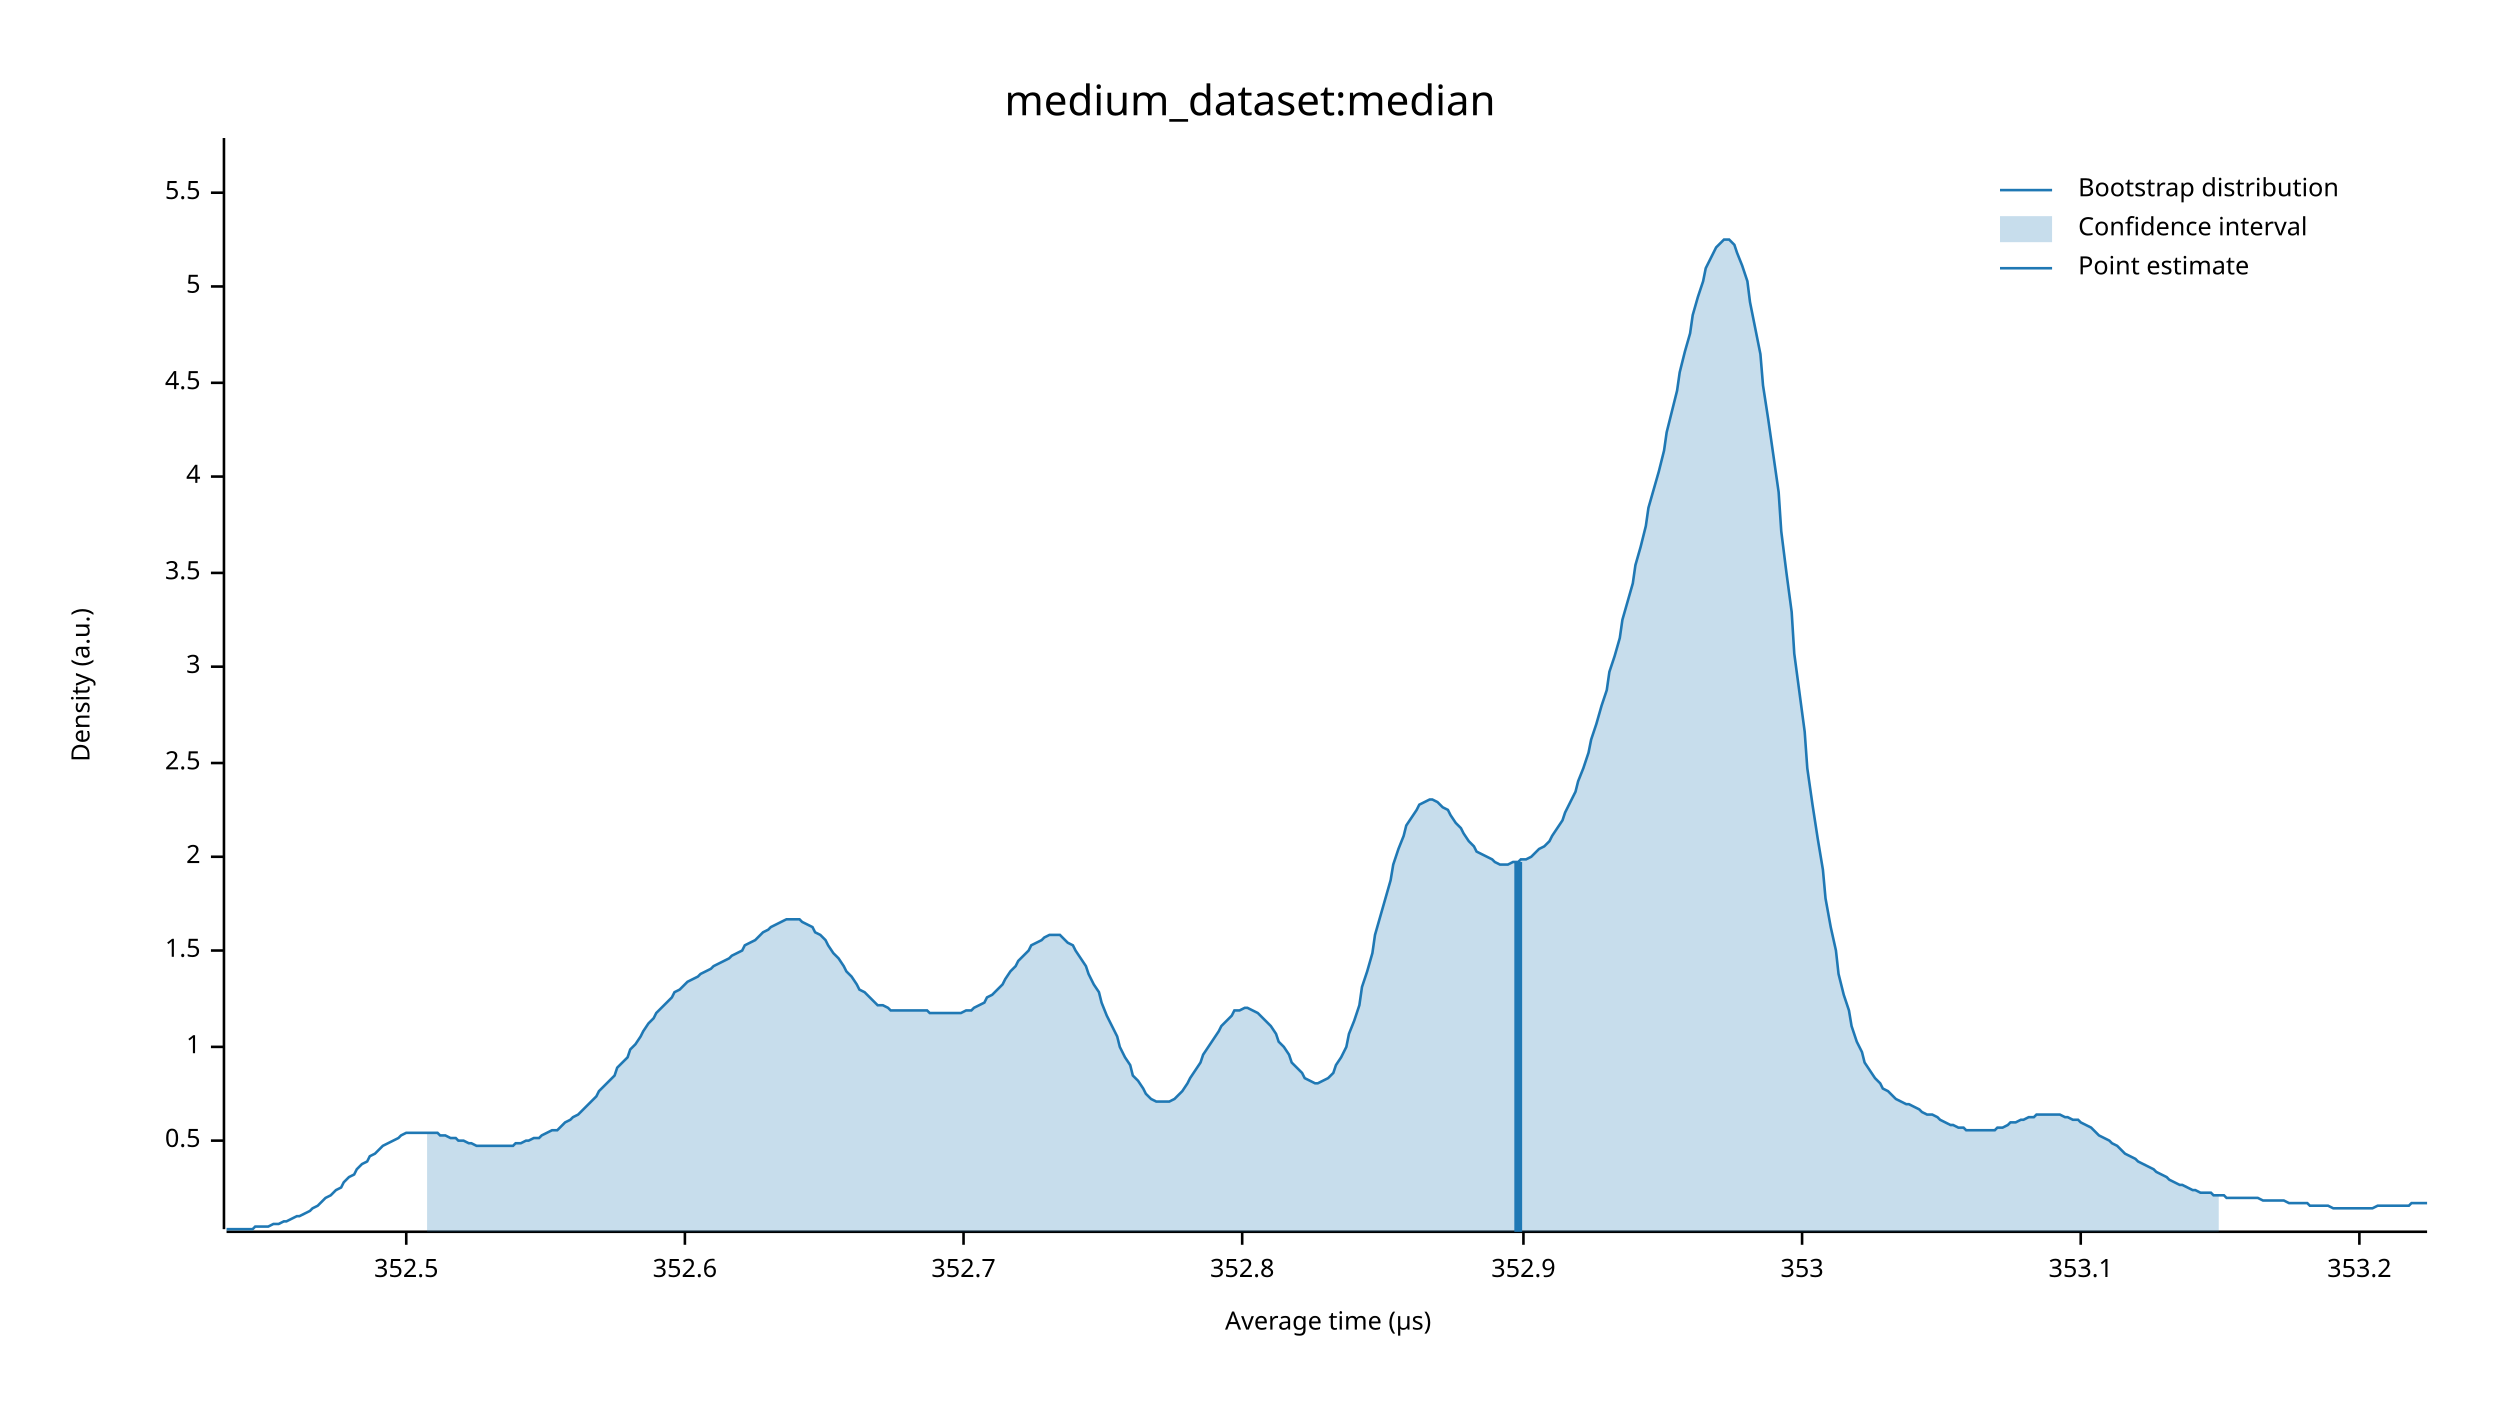
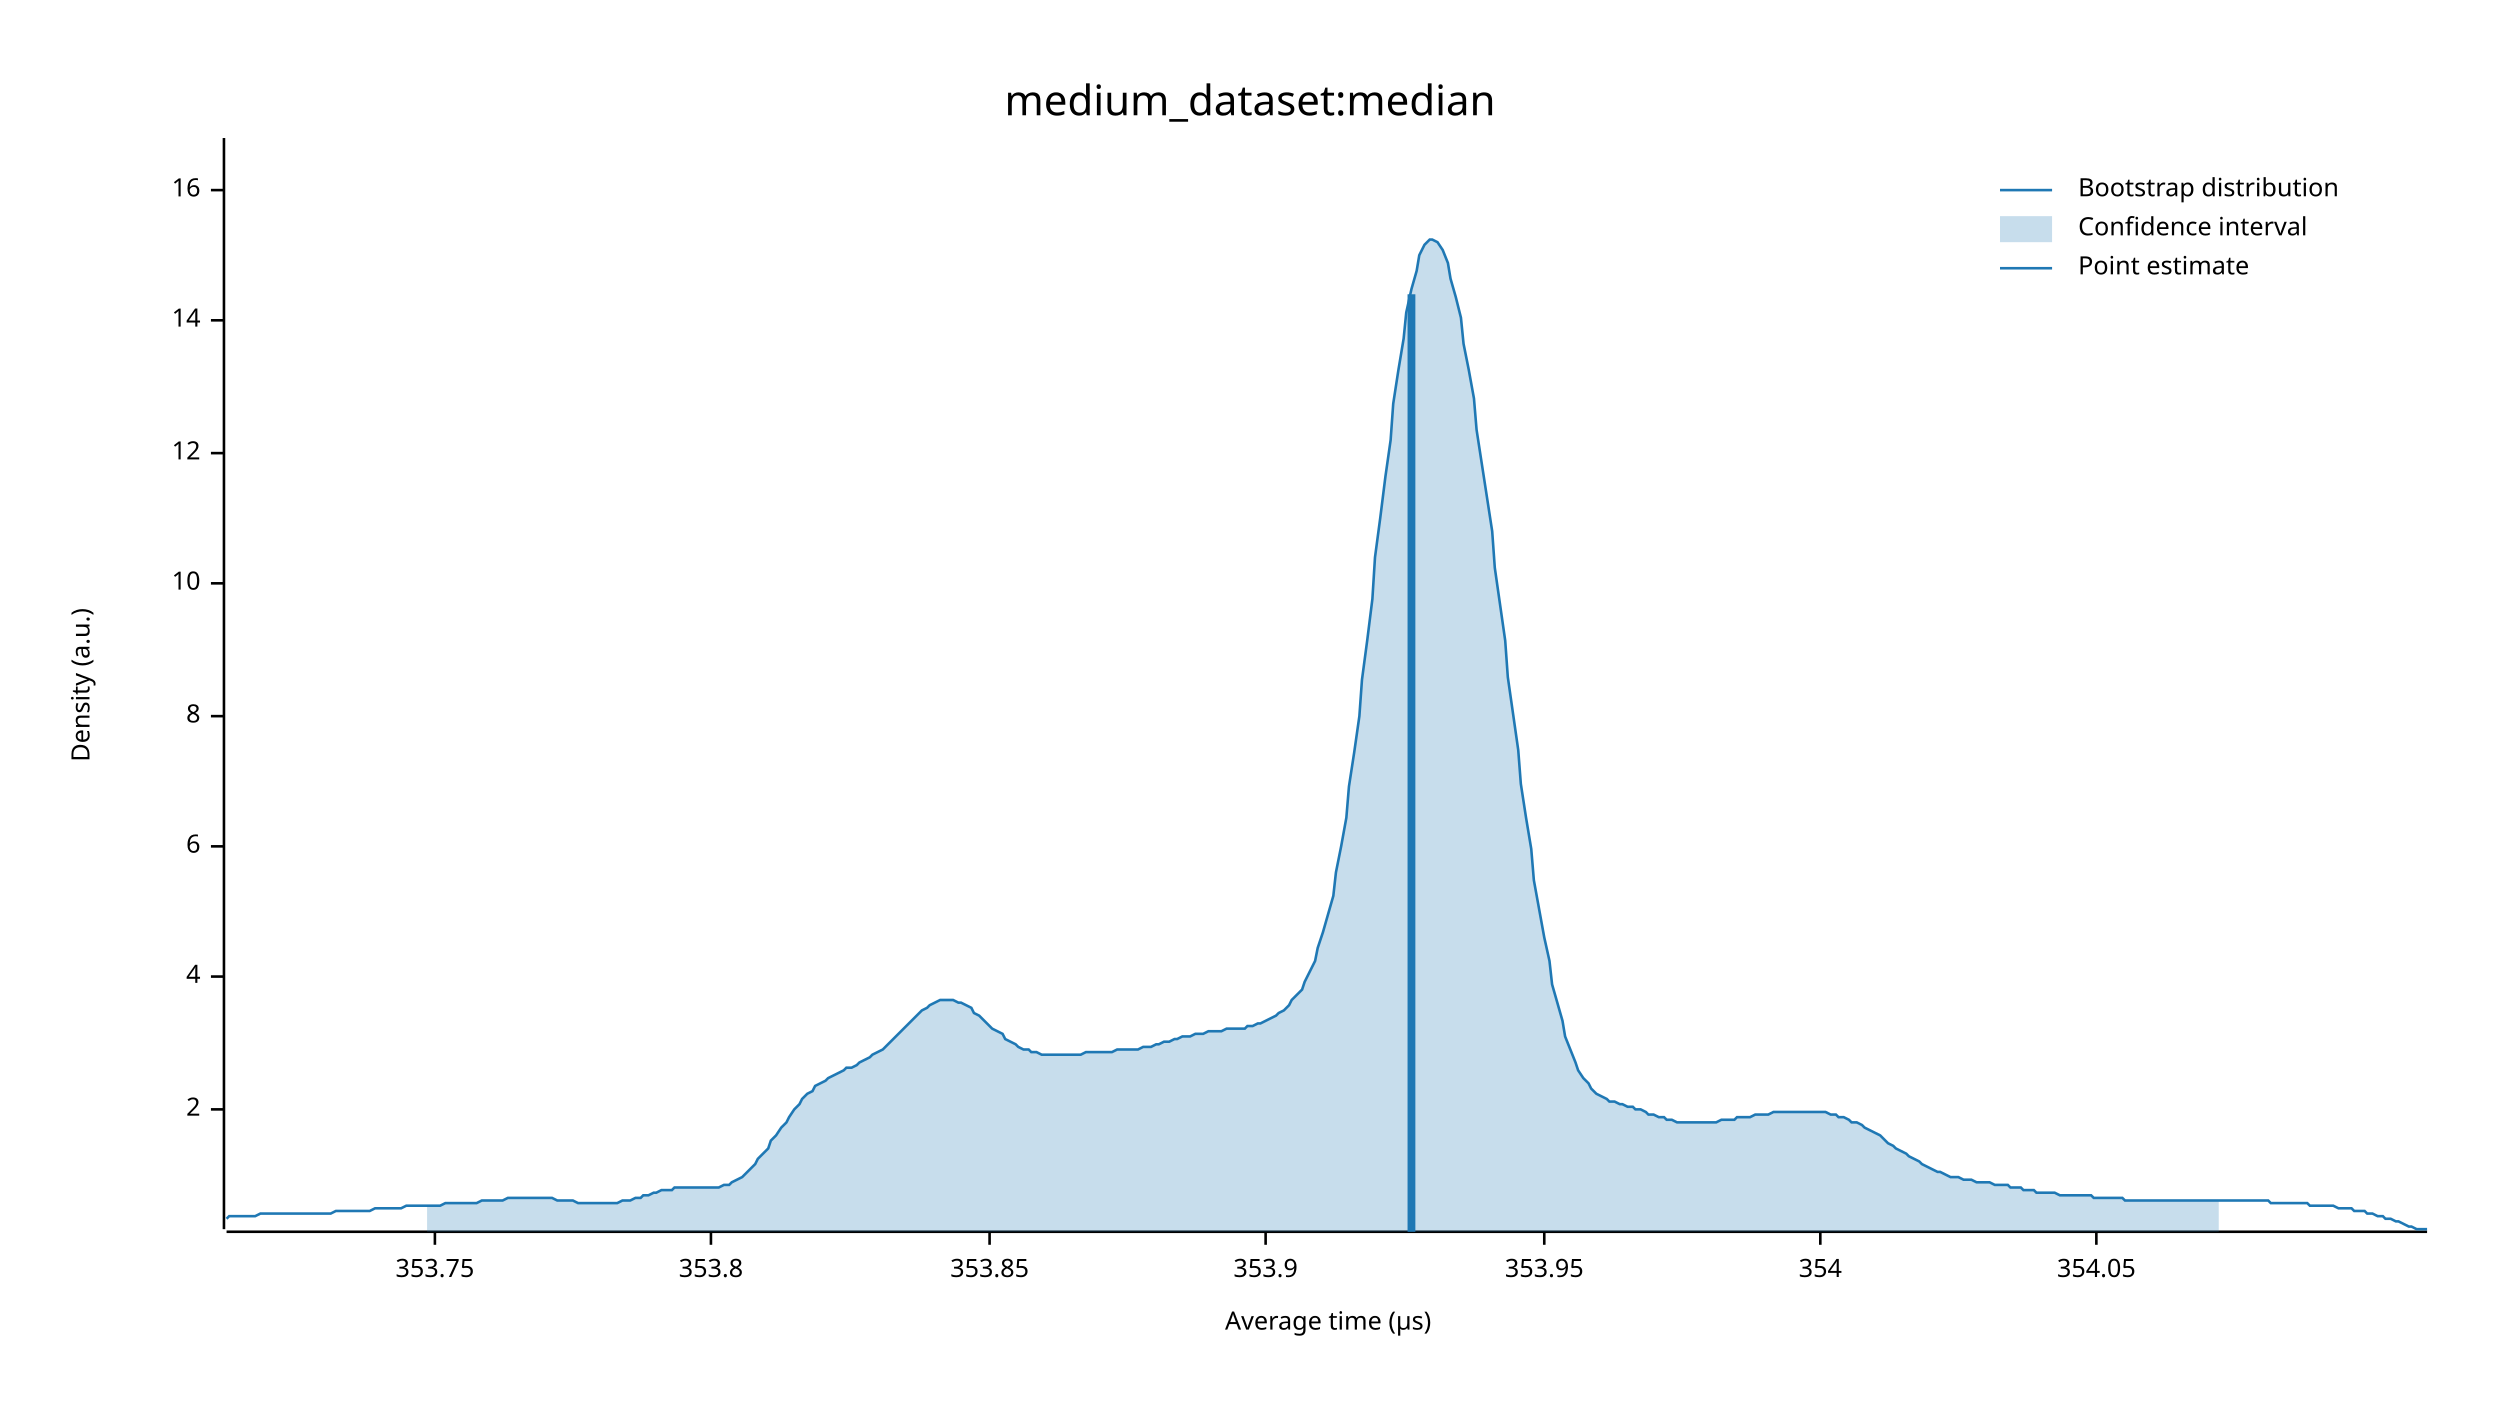
<svg xmlns="http://www.w3.org/2000/svg" width="960" height="540" viewBox="0 0 960 540">
  <text x="480" y="32" dy="0.76em" text-anchor="middle" font-family="sans-serif" font-size="16.129" opacity="1" fill="#000000">
medium_dataset:median
</text>
  <text x="27" y="263" dy="0.76em" text-anchor="middle" font-family="sans-serif" font-size="9.677" opacity="1" fill="#000000" transform="rotate(270, 27, 263)">
Density (a.u.)
</text>
  <text x="510" y="513" dy="-0.5ex" text-anchor="middle" font-family="sans-serif" font-size="9.677" opacity="1" fill="#000000">
Average time (µs)
</text>
  <polyline fill="none" opacity="1" stroke="#000000" stroke-width="1" points="86,53 86,472 " />
-   <text x="77" y="438" dy="0.5ex" text-anchor="end" font-family="sans-serif" font-size="9.677" opacity="1" fill="#000000">
- 0.5
- </text>
-   <polyline fill="none" opacity="1" stroke="#000000" stroke-width="1" points="81,438 86,438 " />
-   <text x="77" y="402" dy="0.5ex" text-anchor="end" font-family="sans-serif" font-size="9.677" opacity="1" fill="#000000">
- 1
- </text>
-   <polyline fill="none" opacity="1" stroke="#000000" stroke-width="1" points="81,402 86,402 " />
-   <text x="77" y="365" dy="0.5ex" text-anchor="end" font-family="sans-serif" font-size="9.677" opacity="1" fill="#000000">
- 1.5
- </text>
-   <polyline fill="none" opacity="1" stroke="#000000" stroke-width="1" points="81,365 86,365 " />
-   <text x="77" y="329" dy="0.5ex" text-anchor="end" font-family="sans-serif" font-size="9.677" opacity="1" fill="#000000">
+   <text x="77" y="426" dy="0.5ex" text-anchor="end" font-family="sans-serif" font-size="9.677" opacity="1" fill="#000000">
2
</text>
-   <polyline fill="none" opacity="1" stroke="#000000" stroke-width="1" points="81,329 86,329 " />
-   <text x="77" y="293" dy="0.5ex" text-anchor="end" font-family="sans-serif" font-size="9.677" opacity="1" fill="#000000">
- 2.5
- </text>
-   <polyline fill="none" opacity="1" stroke="#000000" stroke-width="1" points="81,293 86,293 " />
-   <text x="77" y="256" dy="0.5ex" text-anchor="end" font-family="sans-serif" font-size="9.677" opacity="1" fill="#000000">
- 3
- </text>
-   <polyline fill="none" opacity="1" stroke="#000000" stroke-width="1" points="81,256 86,256 " />
-   <text x="77" y="220" dy="0.5ex" text-anchor="end" font-family="sans-serif" font-size="9.677" opacity="1" fill="#000000">
- 3.5
- </text>
-   <polyline fill="none" opacity="1" stroke="#000000" stroke-width="1" points="81,220 86,220 " />
-   <text x="77" y="183" dy="0.5ex" text-anchor="end" font-family="sans-serif" font-size="9.677" opacity="1" fill="#000000">
+   <polyline fill="none" opacity="1" stroke="#000000" stroke-width="1" points="81,426 86,426 " />
+   <text x="77" y="375" dy="0.5ex" text-anchor="end" font-family="sans-serif" font-size="9.677" opacity="1" fill="#000000">
4
</text>
-   <polyline fill="none" opacity="1" stroke="#000000" stroke-width="1" points="81,183 86,183 " />
-   <text x="77" y="147" dy="0.5ex" text-anchor="end" font-family="sans-serif" font-size="9.677" opacity="1" fill="#000000">
- 4.5
+   <polyline fill="none" opacity="1" stroke="#000000" stroke-width="1" points="81,375 86,375 " />
+   <text x="77" y="325" dy="0.5ex" text-anchor="end" font-family="sans-serif" font-size="9.677" opacity="1" fill="#000000">
+ 6
</text>
-   <polyline fill="none" opacity="1" stroke="#000000" stroke-width="1" points="81,147 86,147 " />
-   <text x="77" y="110" dy="0.5ex" text-anchor="end" font-family="sans-serif" font-size="9.677" opacity="1" fill="#000000">
- 5
+   <polyline fill="none" opacity="1" stroke="#000000" stroke-width="1" points="81,325 86,325 " />
+   <text x="77" y="275" dy="0.5ex" text-anchor="end" font-family="sans-serif" font-size="9.677" opacity="1" fill="#000000">
+ 8
</text>
-   <polyline fill="none" opacity="1" stroke="#000000" stroke-width="1" points="81,110 86,110 " />
-   <text x="77" y="74" dy="0.5ex" text-anchor="end" font-family="sans-serif" font-size="9.677" opacity="1" fill="#000000">
- 5.5
+   <polyline fill="none" opacity="1" stroke="#000000" stroke-width="1" points="81,275 86,275 " />
+   <text x="77" y="224" dy="0.5ex" text-anchor="end" font-family="sans-serif" font-size="9.677" opacity="1" fill="#000000">
+ 10
</text>
-   <polyline fill="none" opacity="1" stroke="#000000" stroke-width="1" points="81,74 86,74 " />
+   <polyline fill="none" opacity="1" stroke="#000000" stroke-width="1" points="81,224 86,224 " />
+   <text x="77" y="174" dy="0.5ex" text-anchor="end" font-family="sans-serif" font-size="9.677" opacity="1" fill="#000000">
+ 12
+ </text>
+   <polyline fill="none" opacity="1" stroke="#000000" stroke-width="1" points="81,174 86,174 " />
+   <text x="77" y="123" dy="0.5ex" text-anchor="end" font-family="sans-serif" font-size="9.677" opacity="1" fill="#000000">
+ 14
+ </text>
+   <polyline fill="none" opacity="1" stroke="#000000" stroke-width="1" points="81,123 86,123 " />
+   <text x="77" y="73" dy="0.5ex" text-anchor="end" font-family="sans-serif" font-size="9.677" opacity="1" fill="#000000">
+ 16
+ </text>
+   <polyline fill="none" opacity="1" stroke="#000000" stroke-width="1" points="81,73 86,73 " />
  <polyline fill="none" opacity="1" stroke="#000000" stroke-width="1" points="87,473 932,473 " />
-   <text x="156" y="483" dy="0.76em" text-anchor="middle" font-family="sans-serif" font-size="9.677" opacity="1" fill="#000000">
- 352.5
+   <text x="167" y="483" dy="0.76em" text-anchor="middle" font-family="sans-serif" font-size="9.677" opacity="1" fill="#000000">
+ 353.75
</text>
-   <polyline fill="none" opacity="1" stroke="#000000" stroke-width="1" points="156,473 156,478 " />
-   <text x="263" y="483" dy="0.76em" text-anchor="middle" font-family="sans-serif" font-size="9.677" opacity="1" fill="#000000">
- 352.6
+   <polyline fill="none" opacity="1" stroke="#000000" stroke-width="1" points="167,473 167,478 " />
+   <text x="273" y="483" dy="0.76em" text-anchor="middle" font-family="sans-serif" font-size="9.677" opacity="1" fill="#000000">
+ 353.8
</text>
-   <polyline fill="none" opacity="1" stroke="#000000" stroke-width="1" points="263,473 263,478 " />
-   <text x="370" y="483" dy="0.76em" text-anchor="middle" font-family="sans-serif" font-size="9.677" opacity="1" fill="#000000">
- 352.7
+   <polyline fill="none" opacity="1" stroke="#000000" stroke-width="1" points="273,473 273,478 " />
+   <text x="380" y="483" dy="0.76em" text-anchor="middle" font-family="sans-serif" font-size="9.677" opacity="1" fill="#000000">
+ 353.85
</text>
-   <polyline fill="none" opacity="1" stroke="#000000" stroke-width="1" points="370,473 370,478 " />
-   <text x="477" y="483" dy="0.76em" text-anchor="middle" font-family="sans-serif" font-size="9.677" opacity="1" fill="#000000">
- 352.8
+   <polyline fill="none" opacity="1" stroke="#000000" stroke-width="1" points="380,473 380,478 " />
+   <text x="486" y="483" dy="0.76em" text-anchor="middle" font-family="sans-serif" font-size="9.677" opacity="1" fill="#000000">
+ 353.9
</text>
-   <polyline fill="none" opacity="1" stroke="#000000" stroke-width="1" points="477,473 477,478 " />
-   <text x="585" y="483" dy="0.76em" text-anchor="middle" font-family="sans-serif" font-size="9.677" opacity="1" fill="#000000">
- 352.9
+   <polyline fill="none" opacity="1" stroke="#000000" stroke-width="1" points="486,473 486,478 " />
+   <text x="593" y="483" dy="0.76em" text-anchor="middle" font-family="sans-serif" font-size="9.677" opacity="1" fill="#000000">
+ 353.95
</text>
-   <polyline fill="none" opacity="1" stroke="#000000" stroke-width="1" points="585,473 585,478 " />
-   <text x="692" y="483" dy="0.76em" text-anchor="middle" font-family="sans-serif" font-size="9.677" opacity="1" fill="#000000">
- 353
+   <polyline fill="none" opacity="1" stroke="#000000" stroke-width="1" points="593,473 593,478 " />
+   <text x="699" y="483" dy="0.76em" text-anchor="middle" font-family="sans-serif" font-size="9.677" opacity="1" fill="#000000">
+ 354
</text>
-   <polyline fill="none" opacity="1" stroke="#000000" stroke-width="1" points="692,473 692,478 " />
-   <text x="799" y="483" dy="0.76em" text-anchor="middle" font-family="sans-serif" font-size="9.677" opacity="1" fill="#000000">
- 353.1
+   <polyline fill="none" opacity="1" stroke="#000000" stroke-width="1" points="699,473 699,478 " />
+   <text x="805" y="483" dy="0.76em" text-anchor="middle" font-family="sans-serif" font-size="9.677" opacity="1" fill="#000000">
+ 354.05
</text>
-   <polyline fill="none" opacity="1" stroke="#000000" stroke-width="1" points="799,473 799,478 " />
-   <text x="906" y="483" dy="0.76em" text-anchor="middle" font-family="sans-serif" font-size="9.677" opacity="1" fill="#000000">
- 353.2
- </text>
-   <polyline fill="none" opacity="1" stroke="#000000" stroke-width="1" points="906,473 906,478 " />
-   <polyline fill="none" opacity="1" stroke="#1F78B4" stroke-width="1" points="87,472 88,472 90,472 92,472 93,472 95,472 97,472 98,471 100,471 102,471 103,471 105,470 107,470 109,469 110,469 112,468 114,467 115,467 117,466 119,465 120,464 122,463 124,461 125,460 127,459 129,457 131,456 132,454 134,452 136,451 137,449 139,447 141,446 142,444 144,443 146,441 147,440 149,439 151,438 153,437 154,436 156,435 158,435 159,435 161,435 163,435 164,435 166,435 168,435 169,436 171,436 173,437 175,437 176,438 178,438 180,439 181,439 183,440 185,440 186,440 188,440 190,440 191,440 193,440 195,440 197,440 198,439 200,439 202,438 203,438 205,437 207,437 208,436 210,435 212,434 214,434 215,433 217,431 219,430 220,429 222,428 224,426 225,425 227,423 229,421 230,419 232,417 234,415 236,413 237,410 239,408 241,406 242,403 244,401 246,398 247,396 249,393 251,391 252,389 254,387 256,385 258,383 259,381 261,380 263,378 264,377 266,376 268,375 269,374 271,373 273,372 274,371 276,370 278,369 280,368 281,367 283,366 285,365 286,363 288,362 290,361 291,360 293,358 295,357 296,356 298,355 300,354 302,353 303,353 305,353 307,353 308,354 310,355 312,356 313,358 315,359 317,361 318,363 320,366 322,368 324,371 325,373 327,375 329,378 330,380 332,381 334,383 335,384 337,386 339,386 341,387 342,388 344,388 346,388 347,388 349,388 351,388 352,388 354,388 356,388 357,389 359,389 361,389 363,389 364,389 366,389 368,389 369,389 371,388 373,388 374,387 376,386 378,385 379,383 381,382 383,380 385,378 386,376 388,373 390,371 391,369 393,367 395,365 396,363 398,362 400,361 401,360 403,359 405,359 407,359 408,360 410,362 412,363 413,365 415,368 417,371 418,374 420,378 422,381 423,385 425,390 427,394 429,398 430,402 432,406 434,409 435,413 437,415 439,418 440,420 442,422 444,423 445,423 447,423 449,423 451,422 452,421 454,419 456,416 457,414 459,411 461,408 462,405 464,402 466,399 468,396 469,394 471,392 473,390 474,388 476,388 478,387 479,387 481,388 483,389 484,390 486,392 488,394 490,397 491,400 493,402 495,405 496,408 498,410 500,412 501,414 503,415 505,416 506,416 508,415 510,414 512,412 513,409 515,406 517,402 518,397 520,392 522,386 523,379 525,373 527,366 528,359 530,352 532,345 534,338 535,332 537,326 539,321 540,317 542,314 544,311 545,309 547,308 549,307 550,307 552,308 554,310 556,311 557,313 559,316 561,318 562,320 564,323 566,325 567,327 569,328 571,329 573,330 574,331 576,332 578,332 579,332 581,331 583,331 584,330 586,330 588,329 589,328 591,326 593,325 595,323 596,321 598,318 600,315 601,312 603,308 605,304 606,300 608,295 610,289 611,284 613,278 615,271 617,265 618,258 620,252 622,245 623,238 625,231 627,224 628,217 630,210 632,202 633,195 635,188 637,181 639,173 640,166 642,158 644,150 645,143 647,135 649,128 650,121 652,114 654,108 655,103 657,99 659,95 661,93 662,92 664,92 666,94 667,97 669,102 671,108 672,116 674,126 676,136 677,148 679,161 681,175 683,189 684,204 686,220 688,235 689,251 691,266 693,281 694,295 696,309 698,322 700,334 701,345 703,356 705,365 706,374 708,382 710,388 711,394 713,400 715,404 716,408 718,411 720,414 722,416 723,418 725,419 727,421 728,422 730,423 732,424 733,424 735,425 737,426 738,427 740,428 742,428 744,429 745,430 747,431 749,432 750,432 752,433 754,433 755,434 757,434 759,434 760,434 762,434 764,434 766,434 767,433 769,433 771,432 772,431 774,431 776,430 777,430 779,429 781,429 782,428 784,428 786,428 788,428 789,428 791,428 793,429 794,429 796,430 798,430 799,431 801,432 803,433 804,434 806,436 808,437 810,438 811,439 813,440 815,442 816,443 818,444 820,445 821,446 823,447 825,448 827,449 828,450 830,451 832,452 833,453 835,454 837,455 838,455 840,456 842,457 843,457 845,458 847,458 849,458 850,459 852,459 854,459 855,460 857,460 859,460 860,460 862,460 864,460 865,460 867,460 869,461 871,461 872,461 874,461 876,461 877,461 879,462 881,462 882,462 884,462 886,462 887,463 889,463 891,463 893,463 894,463 896,464 898,464 899,464 901,464 903,464 904,464 906,464 908,464 909,464 911,464 913,463 915,463 916,463 918,463 920,463 921,463 923,463 925,463 926,462 928,462 930,462 932,462 " />
-   <polygon opacity="0.25" fill="#1F78B4" points="164,435 166,435 168,435 169,436 171,436 173,437 175,437 176,438 178,438 180,439 181,439 183,440 185,440 186,440 188,440 190,440 191,440 193,440 195,440 197,440 198,439 200,439 202,438 203,438 205,437 207,437 208,436 210,435 212,434 214,434 215,433 217,431 219,430 220,429 222,428 224,426 225,425 227,423 229,421 230,419 232,417 234,415 236,413 237,410 239,408 241,406 242,403 244,401 246,398 247,396 249,393 251,391 252,389 254,387 256,385 258,383 259,381 261,380 263,378 264,377 266,376 268,375 269,374 271,373 273,372 274,371 276,370 278,369 280,368 281,367 283,366 285,365 286,363 288,362 290,361 291,360 293,358 295,357 296,356 298,355 300,354 302,353 303,353 305,353 307,353 308,354 310,355 312,356 313,358 315,359 317,361 318,363 320,366 322,368 324,371 325,373 327,375 329,378 330,380 332,381 334,383 335,384 337,386 339,386 341,387 342,388 344,388 346,388 347,388 349,388 351,388 352,388 354,388 356,388 357,389 359,389 361,389 363,389 364,389 366,389 368,389 369,389 371,388 373,388 374,387 376,386 378,385 379,383 381,382 383,380 385,378 386,376 388,373 390,371 391,369 393,367 395,365 396,363 398,362 400,361 401,360 403,359 405,359 407,359 408,360 410,362 412,363 413,365 415,368 417,371 418,374 420,378 422,381 423,385 425,390 427,394 429,398 430,402 432,406 434,409 435,413 437,415 439,418 440,420 442,422 444,423 445,423 447,423 449,423 451,422 452,421 454,419 456,416 457,414 459,411 461,408 462,405 464,402 466,399 468,396 469,394 471,392 473,390 474,388 476,388 478,387 479,387 481,388 483,389 484,390 486,392 488,394 490,397 491,400 493,402 495,405 496,408 498,410 500,412 501,414 503,415 505,416 506,416 508,415 510,414 512,412 513,409 515,406 517,402 518,397 520,392 522,386 523,379 525,373 527,366 528,359 530,352 532,345 534,338 535,332 537,326 539,321 540,317 542,314 544,311 545,309 547,308 549,307 550,307 552,308 554,310 556,311 557,313 559,316 561,318 562,320 564,323 566,325 567,327 569,328 571,329 573,330 574,331 576,332 578,332 579,332 581,331 583,331 584,330 586,330 588,329 589,328 591,326 593,325 595,323 596,321 598,318 600,315 601,312 603,308 605,304 606,300 608,295 610,289 611,284 613,278 615,271 617,265 618,258 620,252 622,245 623,238 625,231 627,224 628,217 630,210 632,202 633,195 635,188 637,181 639,173 640,166 642,158 644,150 645,143 647,135 649,128 650,121 652,114 654,108 655,103 657,99 659,95 661,93 662,92 664,92 666,94 667,97 669,102 671,108 672,116 674,126 676,136 677,148 679,161 681,175 683,189 684,204 686,220 688,235 689,251 691,266 693,281 694,295 696,309 698,322 700,334 701,345 703,356 705,365 706,374 708,382 710,388 711,394 713,400 715,404 716,408 718,411 720,414 722,416 723,418 725,419 727,421 728,422 730,423 732,424 733,424 735,425 737,426 738,427 740,428 742,428 744,429 745,430 747,431 749,432 750,432 752,433 754,433 755,434 757,434 759,434 760,434 762,434 764,434 766,434 767,433 769,433 771,432 772,431 774,431 776,430 777,430 779,429 781,429 782,428 784,428 786,428 788,428 789,428 791,428 793,429 794,429 796,430 798,430 799,431 801,432 803,433 804,434 806,436 808,437 810,438 811,439 813,440 815,442 816,443 818,444 820,445 821,446 823,447 825,448 827,449 828,450 830,451 832,452 833,453 835,454 837,455 838,455 840,456 842,457 843,457 845,458 847,458 849,458 850,459 852,459 852,473 164,473 " />
-   <polyline fill="none" opacity="1" stroke="#1F78B4" stroke-width="3" points="583,473 583,331 " />
+   <polyline fill="none" opacity="1" stroke="#000000" stroke-width="1" points="805,473 805,478 " />
+   <polyline fill="none" opacity="1" stroke="#1F78B4" stroke-width="1" points="87,468 88,467 90,467 92,467 93,467 95,467 97,467 98,467 100,466 102,466 103,466 105,466 107,466 109,466 110,466 112,466 114,466 115,466 117,466 119,466 120,466 122,466 124,466 125,466 127,466 129,465 131,465 132,465 134,465 136,465 137,465 139,465 141,465 142,465 144,464 146,464 147,464 149,464 151,464 153,464 154,464 156,463 158,463 159,463 161,463 163,463 164,463 166,463 168,463 169,463 171,462 173,462 175,462 176,462 178,462 180,462 181,462 183,462 185,461 186,461 188,461 190,461 191,461 193,461 195,460 197,460 198,460 200,460 202,460 203,460 205,460 207,460 208,460 210,460 212,460 214,461 215,461 217,461 219,461 220,461 222,462 224,462 225,462 227,462 229,462 230,462 232,462 234,462 236,462 237,462 239,461 241,461 242,461 244,460 246,460 247,459 249,459 251,458 252,458 254,457 256,457 258,457 259,456 261,456 263,456 264,456 266,456 268,456 269,456 271,456 273,456 274,456 276,456 278,455 280,455 281,454 283,453 285,452 286,451 288,449 290,447 291,445 293,443 295,441 296,438 298,436 300,433 302,431 303,429 305,426 307,424 308,422 310,420 312,419 313,417 315,416 317,415 318,414 320,413 322,412 324,411 325,410 327,410 329,409 330,408 332,407 334,406 335,405 337,404 339,403 341,401 342,400 344,398 346,396 347,395 349,393 351,391 352,390 354,388 356,387 357,386 359,385 361,384 363,384 364,384 366,384 368,385 369,385 371,386 373,387 374,389 376,390 378,392 379,393 381,395 383,396 385,397 386,399 388,400 390,401 391,402 393,403 395,403 396,404 398,404 400,405 401,405 403,405 405,405 407,405 408,405 410,405 412,405 413,405 415,405 417,404 418,404 420,404 422,404 423,404 425,404 427,404 429,403 430,403 432,403 434,403 435,403 437,403 439,402 440,402 442,402 444,401 445,401 447,400 449,400 451,399 452,399 454,398 456,398 457,398 459,397 461,397 462,397 464,396 466,396 468,396 469,396 471,395 473,395 474,395 476,395 478,395 479,394 481,394 483,393 484,393 486,392 488,391 490,390 491,389 493,388 495,386 496,384 498,382 500,380 501,377 503,373 505,369 506,364 508,358 510,351 512,344 513,335 515,325 517,314 518,302 520,289 522,275 523,261 525,246 527,230 528,214 530,199 532,183 534,169 535,155 537,142 539,130 540,120 542,111 544,104 545,98 547,94 549,92 550,92 552,93 554,96 556,101 557,107 559,114 561,122 562,132 564,142 566,153 567,165 569,178 571,191 573,204 574,218 576,232 578,246 579,260 581,274 583,288 584,301 586,314 588,326 589,338 591,349 593,360 595,369 596,378 598,385 600,392 601,398 603,403 605,408 606,411 608,414 610,416 611,418 613,420 615,421 617,422 618,423 620,423 622,424 623,424 625,425 627,425 628,426 630,426 632,427 633,428 635,428 637,429 639,429 640,430 642,430 644,431 645,431 647,431 649,431 650,431 652,431 654,431 655,431 657,431 659,431 661,430 662,430 664,430 666,430 667,429 669,429 671,429 672,429 674,428 676,428 677,428 679,428 681,427 683,427 684,427 686,427 688,427 689,427 691,427 693,427 694,427 696,427 698,427 700,427 701,427 703,428 705,428 706,429 708,429 710,430 711,431 713,431 715,432 716,433 718,434 720,435 722,436 723,437 725,439 727,440 728,441 730,442 732,443 733,444 735,445 737,446 738,447 740,448 742,449 744,450 745,450 747,451 749,452 750,452 752,452 754,453 755,453 757,453 759,454 760,454 762,454 764,454 766,455 767,455 769,455 771,455 772,456 774,456 776,456 777,457 779,457 781,457 782,458 784,458 786,458 788,458 789,458 791,459 793,459 794,459 796,459 798,459 799,459 801,459 803,459 804,460 806,460 808,460 810,460 811,460 813,460 815,460 816,461 818,461 820,461 821,461 823,461 825,461 827,461 828,461 830,461 832,461 833,461 835,461 837,461 838,461 840,461 842,461 843,461 845,461 847,461 849,461 850,461 852,461 854,461 855,461 857,461 859,461 860,461 862,461 864,461 865,461 867,461 869,461 871,461 872,462 874,462 876,462 877,462 879,462 881,462 882,462 884,462 886,462 887,463 889,463 891,463 893,463 894,463 896,463 898,464 899,464 901,464 903,464 904,465 906,465 908,465 909,466 911,466 913,467 915,467 916,468 918,468 920,469 921,469 923,470 925,471 926,471 928,472 930,472 932,472 " />
+   <polygon opacity="0.25" fill="#1F78B4" points="164,463 166,463 168,463 169,463 171,462 173,462 175,462 176,462 178,462 180,462 181,462 183,462 185,461 186,461 188,461 190,461 191,461 193,461 195,460 197,460 198,460 200,460 202,460 203,460 205,460 207,460 208,460 210,460 212,460 214,461 215,461 217,461 219,461 220,461 222,462 224,462 225,462 227,462 229,462 230,462 232,462 234,462 236,462 237,462 239,461 241,461 242,461 244,460 246,460 247,459 249,459 251,458 252,458 254,457 256,457 258,457 259,456 261,456 263,456 264,456 266,456 268,456 269,456 271,456 273,456 274,456 276,456 278,455 280,455 281,454 283,453 285,452 286,451 288,449 290,447 291,445 293,443 295,441 296,438 298,436 300,433 302,431 303,429 305,426 307,424 308,422 310,420 312,419 313,417 315,416 317,415 318,414 320,413 322,412 324,411 325,410 327,410 329,409 330,408 332,407 334,406 335,405 337,404 339,403 341,401 342,400 344,398 346,396 347,395 349,393 351,391 352,390 354,388 356,387 357,386 359,385 361,384 363,384 364,384 366,384 368,385 369,385 371,386 373,387 374,389 376,390 378,392 379,393 381,395 383,396 385,397 386,399 388,400 390,401 391,402 393,403 395,403 396,404 398,404 400,405 401,405 403,405 405,405 407,405 408,405 410,405 412,405 413,405 415,405 417,404 418,404 420,404 422,404 423,404 425,404 427,404 429,403 430,403 432,403 434,403 435,403 437,403 439,402 440,402 442,402 444,401 445,401 447,400 449,400 451,399 452,399 454,398 456,398 457,398 459,397 461,397 462,397 464,396 466,396 468,396 469,396 471,395 473,395 474,395 476,395 478,395 479,394 481,394 483,393 484,393 486,392 488,391 490,390 491,389 493,388 495,386 496,384 498,382 500,380 501,377 503,373 505,369 506,364 508,358 510,351 512,344 513,335 515,325 517,314 518,302 520,289 522,275 523,261 525,246 527,230 528,214 530,199 532,183 534,169 535,155 537,142 539,130 540,120 542,111 544,104 545,98 547,94 549,92 550,92 552,93 554,96 556,101 557,107 559,114 561,122 562,132 564,142 566,153 567,165 569,178 571,191 573,204 574,218 576,232 578,246 579,260 581,274 583,288 584,301 586,314 588,326 589,338 591,349 593,360 595,369 596,378 598,385 600,392 601,398 603,403 605,408 606,411 608,414 610,416 611,418 613,420 615,421 617,422 618,423 620,423 622,424 623,424 625,425 627,425 628,426 630,426 632,427 633,428 635,428 637,429 639,429 640,430 642,430 644,431 645,431 647,431 649,431 650,431 652,431 654,431 655,431 657,431 659,431 661,430 662,430 664,430 666,430 667,429 669,429 671,429 672,429 674,428 676,428 677,428 679,428 681,427 683,427 684,427 686,427 688,427 689,427 691,427 693,427 694,427 696,427 698,427 700,427 701,427 703,428 705,428 706,429 708,429 710,430 711,431 713,431 715,432 716,433 718,434 720,435 722,436 723,437 725,439 727,440 728,441 730,442 732,443 733,444 735,445 737,446 738,447 740,448 742,449 744,450 745,450 747,451 749,452 750,452 752,452 754,453 755,453 757,453 759,454 760,454 762,454 764,454 766,455 767,455 769,455 771,455 772,456 774,456 776,456 777,457 779,457 781,457 782,458 784,458 786,458 788,458 789,458 791,459 793,459 794,459 796,459 798,459 799,459 801,459 803,459 804,460 806,460 808,460 810,460 811,460 813,460 815,460 816,461 818,461 820,461 821,461 823,461 825,461 827,461 828,461 830,461 832,461 833,461 835,461 837,461 838,461 840,461 842,461 843,461 845,461 847,461 849,461 850,461 852,461 852,473 164,473 " />
+   <polyline fill="none" opacity="1" stroke="#1F78B4" stroke-width="3" points="542,473 542,113 " />
  <text x="798" y="68" dy="0.76em" text-anchor="start" font-family="sans-serif" font-size="9.677" opacity="1" fill="#000000">
Bootstrap distribution
</text>
  <text x="798" y="83" dy="0.76em" text-anchor="start" font-family="sans-serif" font-size="9.677" opacity="1" fill="#000000">
Confidence interval
</text>
  <text x="798" y="98" dy="0.76em" text-anchor="start" font-family="sans-serif" font-size="9.677" opacity="1" fill="#000000">
Point estimate
</text>
  <polyline fill="none" opacity="1" stroke="#1F78B4" stroke-width="1" points="768,73 788,73 " />
  <rect x="768" y="83" width="20" height="10" opacity="0.25" fill="#1F78B4" stroke="none" />
  <polyline fill="none" opacity="1" stroke="#1F78B4" stroke-width="1" points="768,103 788,103 " />
</svg>
